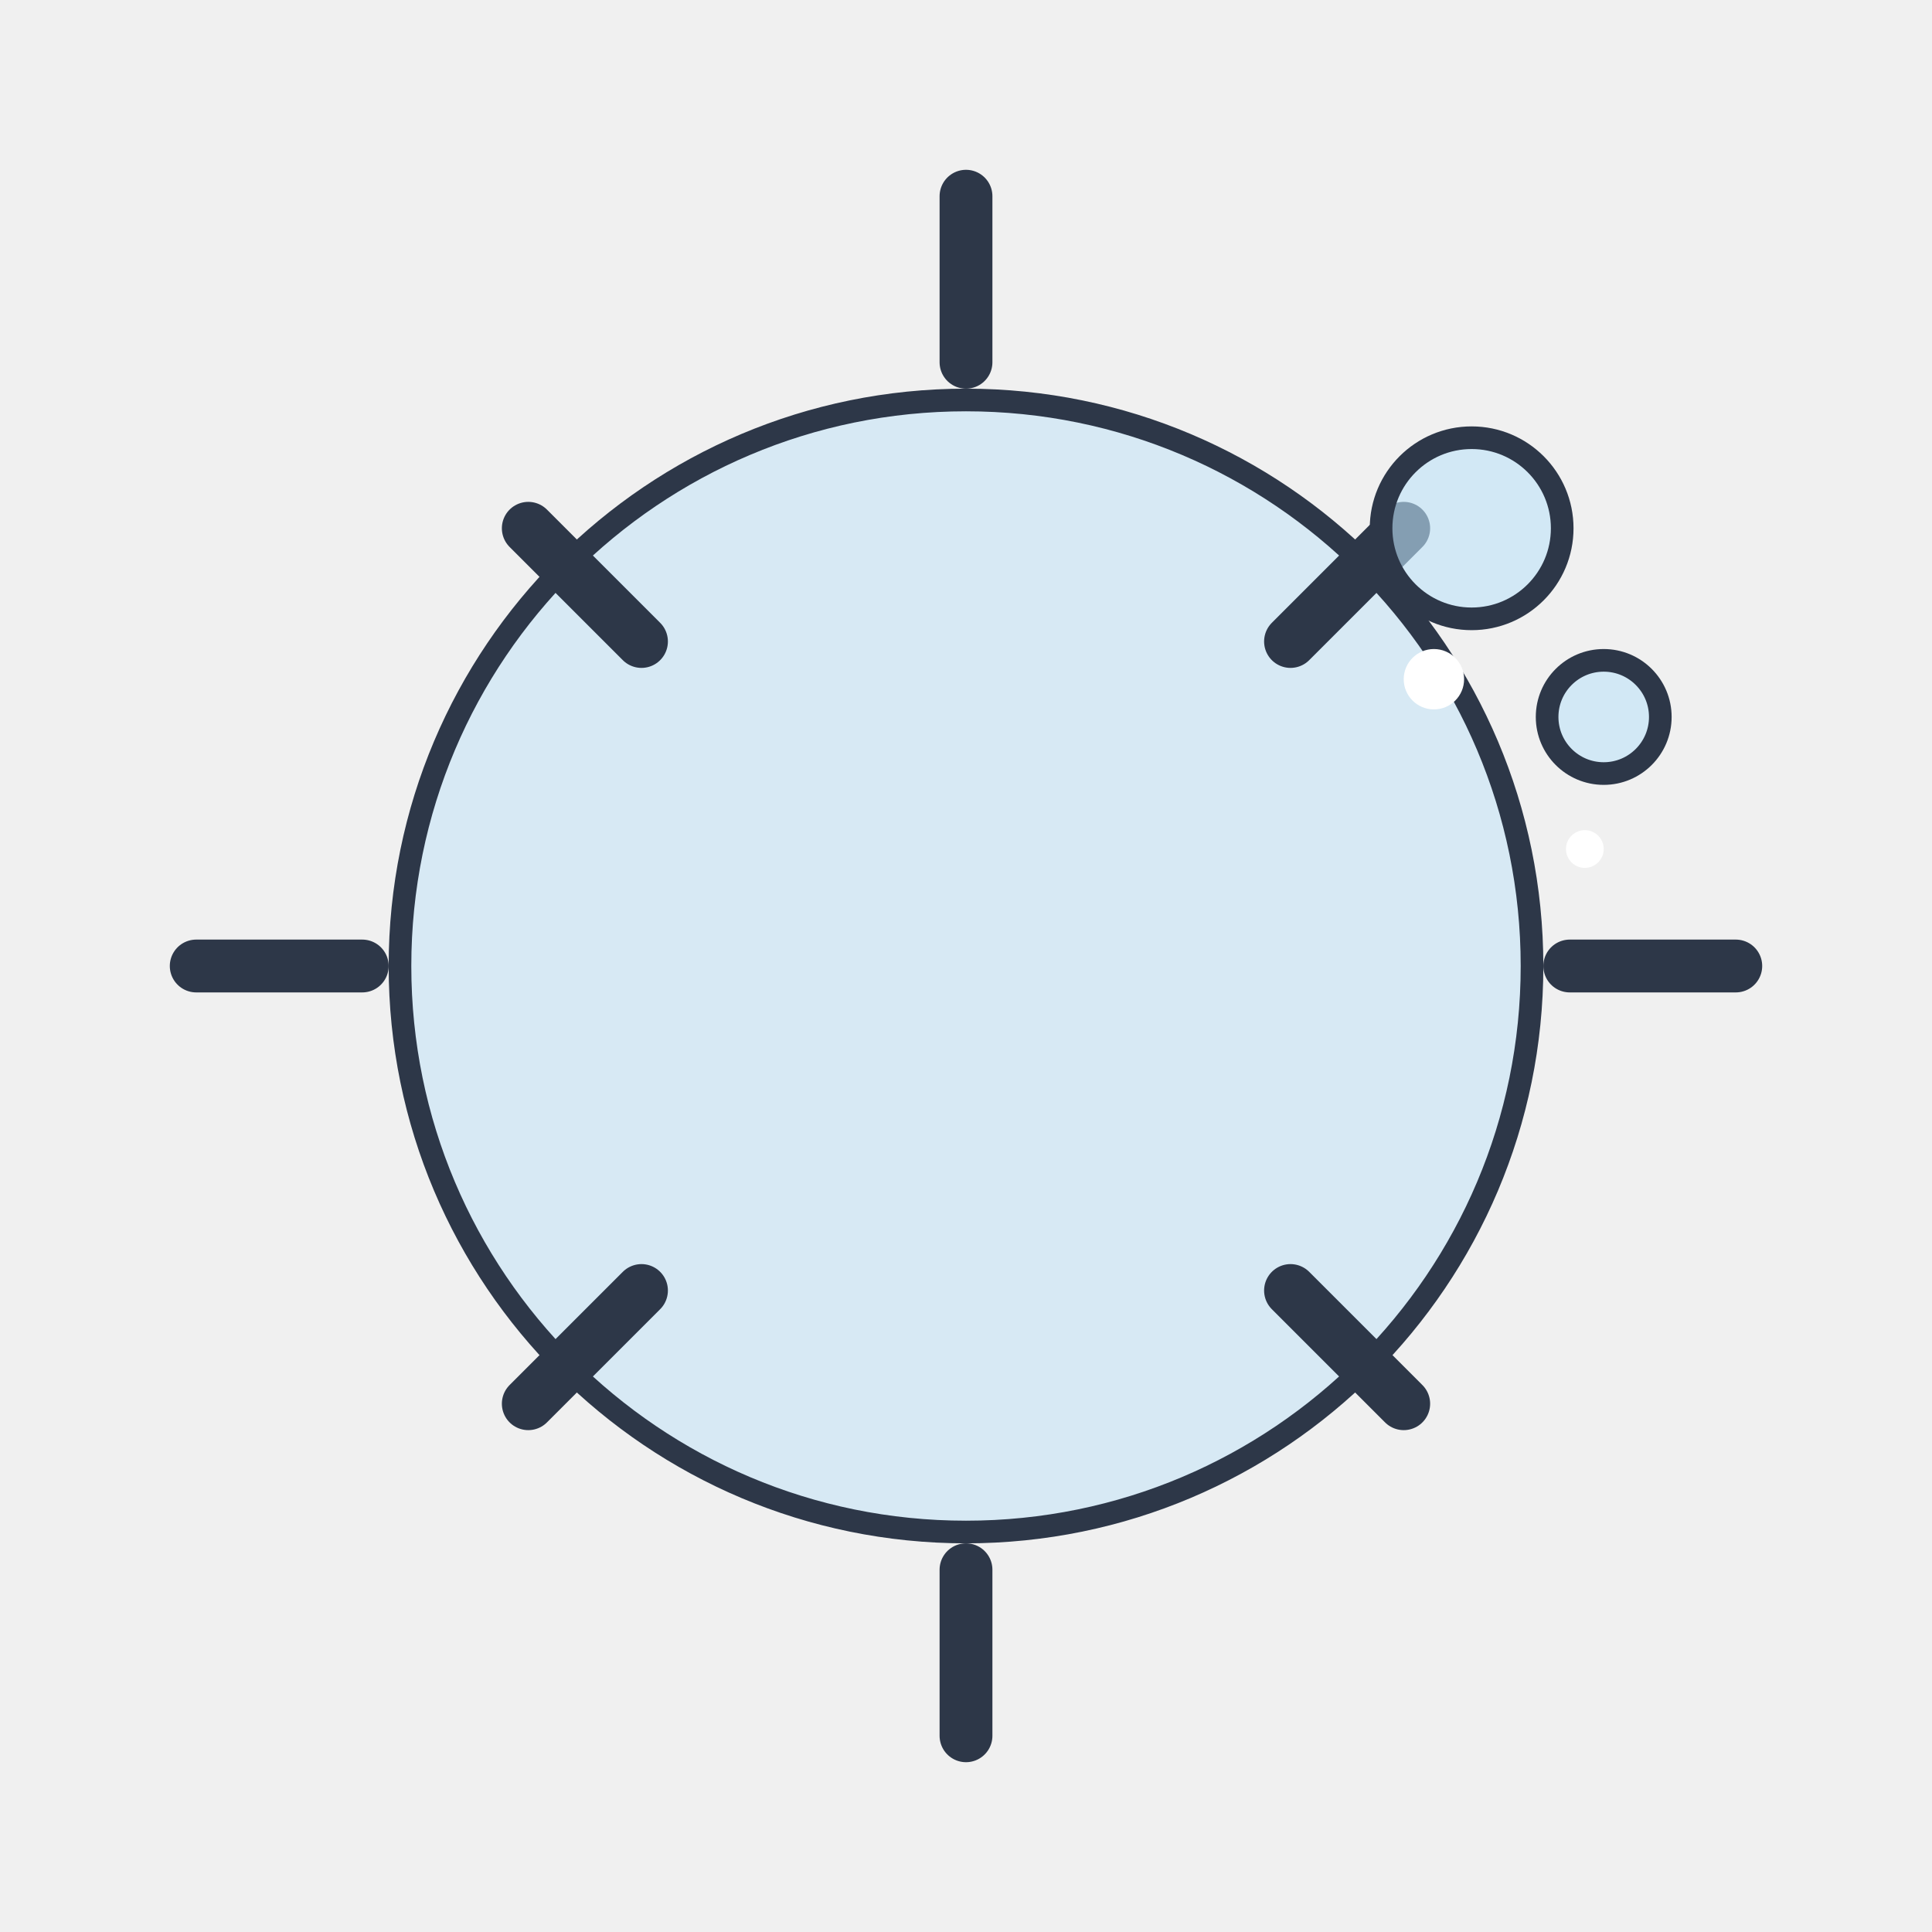
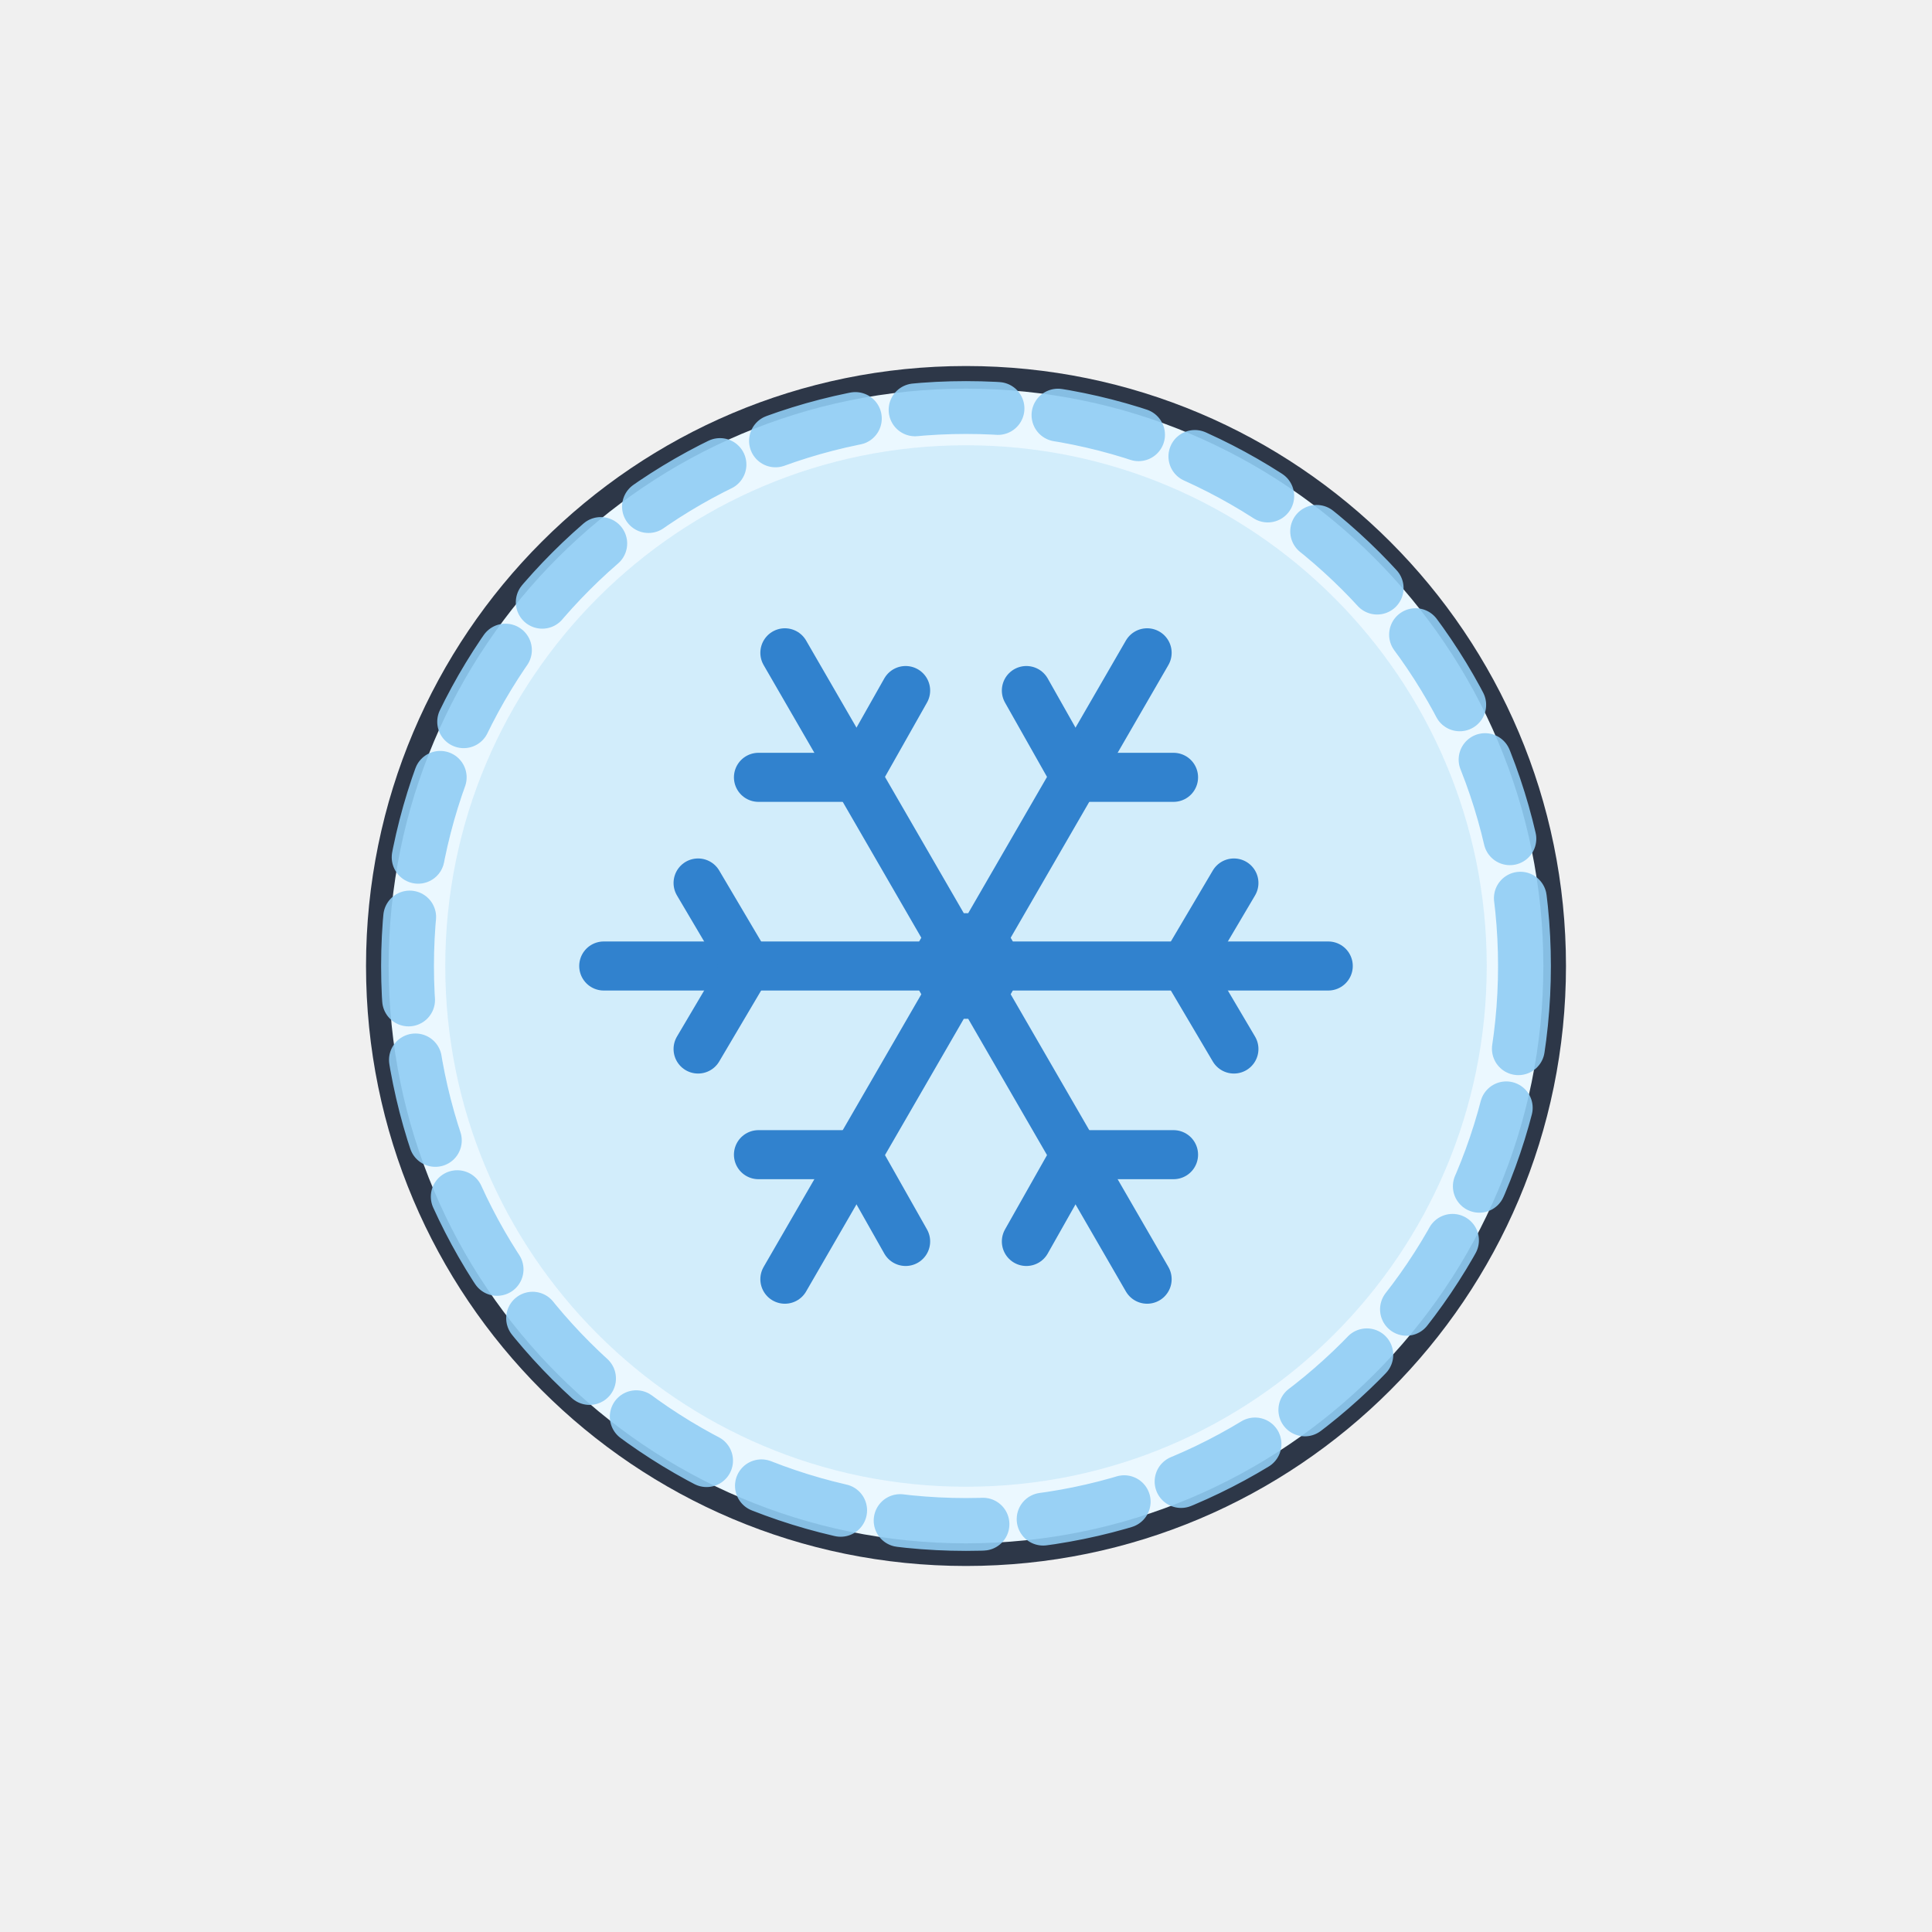
<svg xmlns="http://www.w3.org/2000/svg" viewBox="0 0 512 512">
-   <circle cx="256" cy="256" r="150" fill="#BEE3F8" fill-opacity="0.5" stroke="#2D3748" stroke-width="6" />
-   <path d="M 256 96 L 256 52 M 256 416 L 256 460 M 96 256 L 52 256 M 416 256 L 460 256" stroke="#2D3748" stroke-width="14" stroke-linecap="round" />
-   <path d="M 170 170 L 140 140 M 342 342 L 372 372 M 170 342 L 140 372 M 342 170 L 372 140" stroke="#2D3748" stroke-width="14" stroke-linecap="round" />
-   <circle cx="390" cy="140" r="24" fill="#BEE3F8" fill-opacity="0.6" stroke="#2D3748" stroke-width="6" />
-   <circle cx="425" cy="190" r="15" fill="#BEE3F8" fill-opacity="0.6" stroke="#2D3748" stroke-width="6" />
-   <circle cx="380" cy="180" r="8" fill="#FFFFFF" />
-   <circle cx="420" cy="225" r="5" fill="#FFFFFF" />
+   <circle cx="256" cy="256" r="156" fill="#EBF8FF" stroke="#2D3748" stroke-width="6" />
+   <circle cx="256" cy="256" r="138" fill="#BEE3F8" opacity="0.55" />
+   <circle cx="256" cy="256" r="148" fill="none" stroke="#90CDF4" stroke-width="14" stroke-dasharray="22 16" stroke-linecap="round" opacity="0.9" />
+   <g stroke="#3182CE" stroke-width="13" stroke-linecap="round" fill="none">
+     <line x1="256" y1="256" x2="352" y2="256" />
+     <line x1="256" y1="256" x2="304" y2="173" />
+     <line x1="256" y1="256" x2="208" y2="173" />
+     <line x1="256" y1="256" x2="160" y2="256" />
+     <line x1="256" y1="256" x2="208" y2="339" />
+     <line x1="256" y1="256" x2="304" y2="339" />
+     <line x1="314" y1="256" x2="327" y2="234" />
+     <line x1="314" y1="256" x2="327" y2="278" />
+     <line x1="285" y1="206" x2="272" y2="183" />
+     <line x1="285" y1="206" x2="311" y2="206" />
+     <line x1="227" y1="206" x2="240" y2="183" />
+     <line x1="227" y1="206" x2="201" y2="206" />
+     <line x1="198" y1="256" x2="185" y2="234" />
+     <line x1="198" y1="256" x2="185" y2="278" />
+     <line x1="227" y1="306" x2="201" y2="306" />
+     <line x1="227" y1="306" x2="240" y2="329" />
+     <line x1="285" y1="306" x2="311" y2="306" />
+     <line x1="285" y1="306" x2="272" y2="329" />
+   </g>
+   <circle cx="256" cy="256" r="14" fill="#3182CE" />
</svg>
